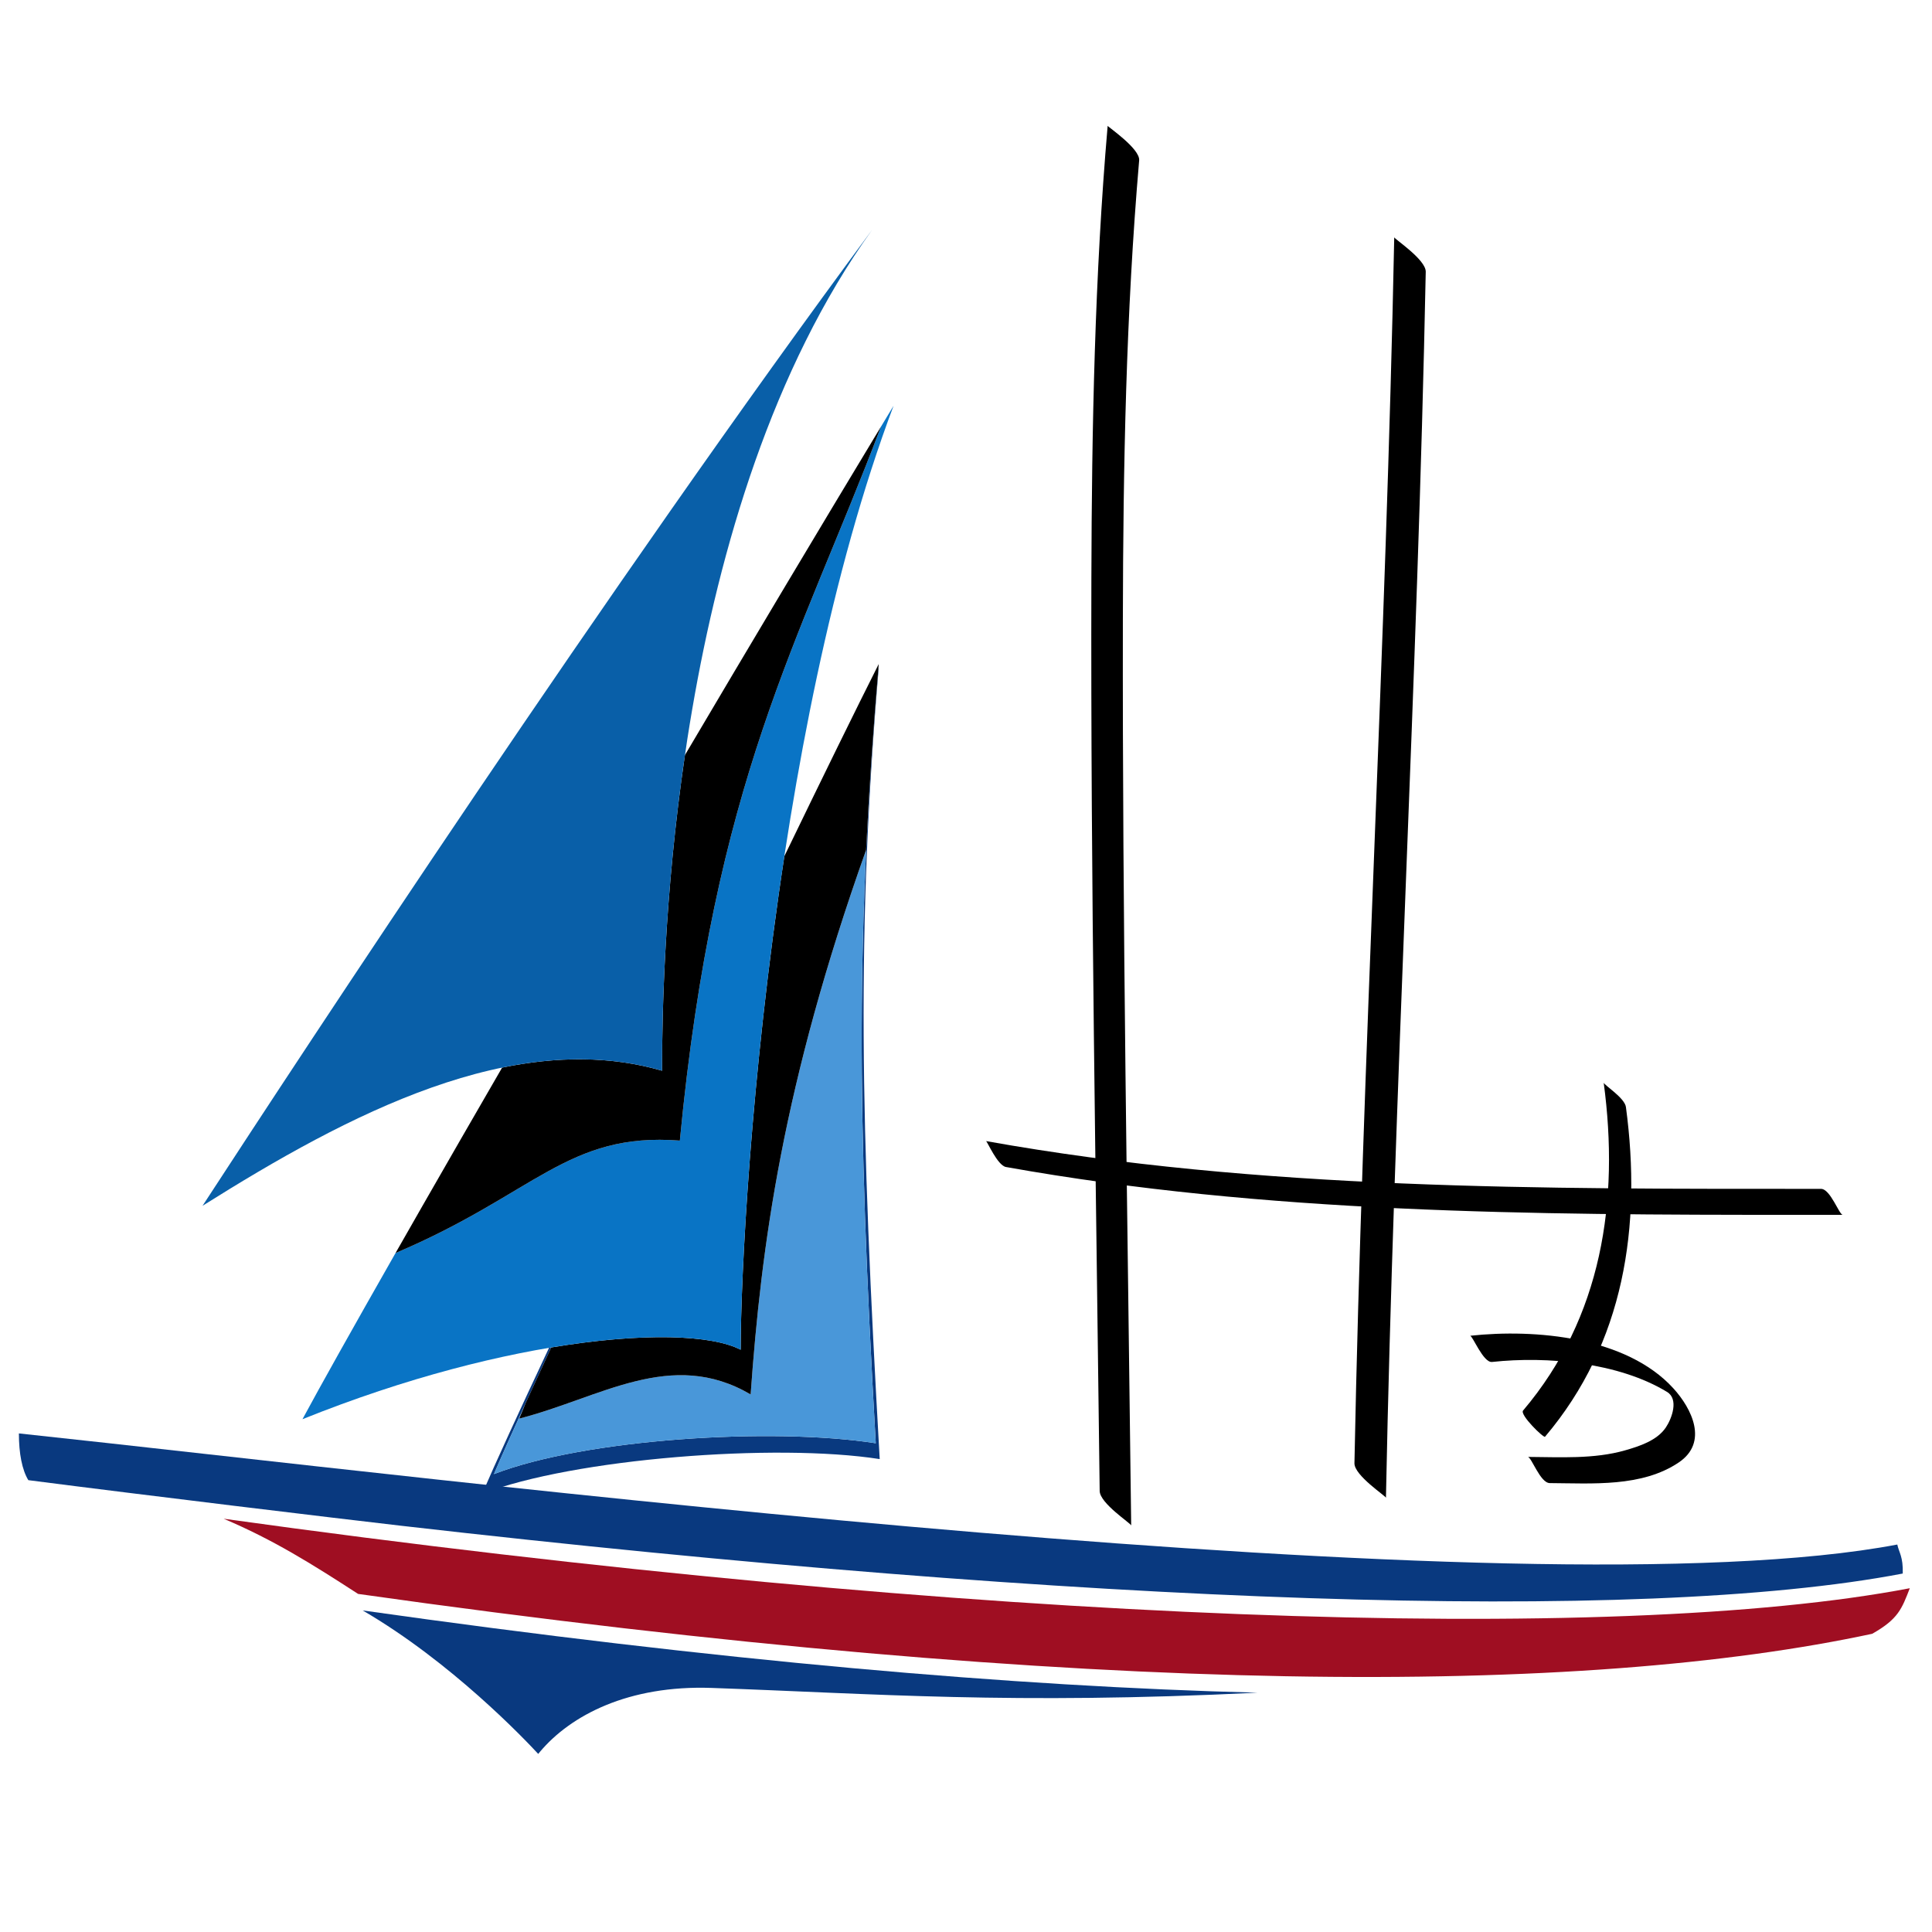
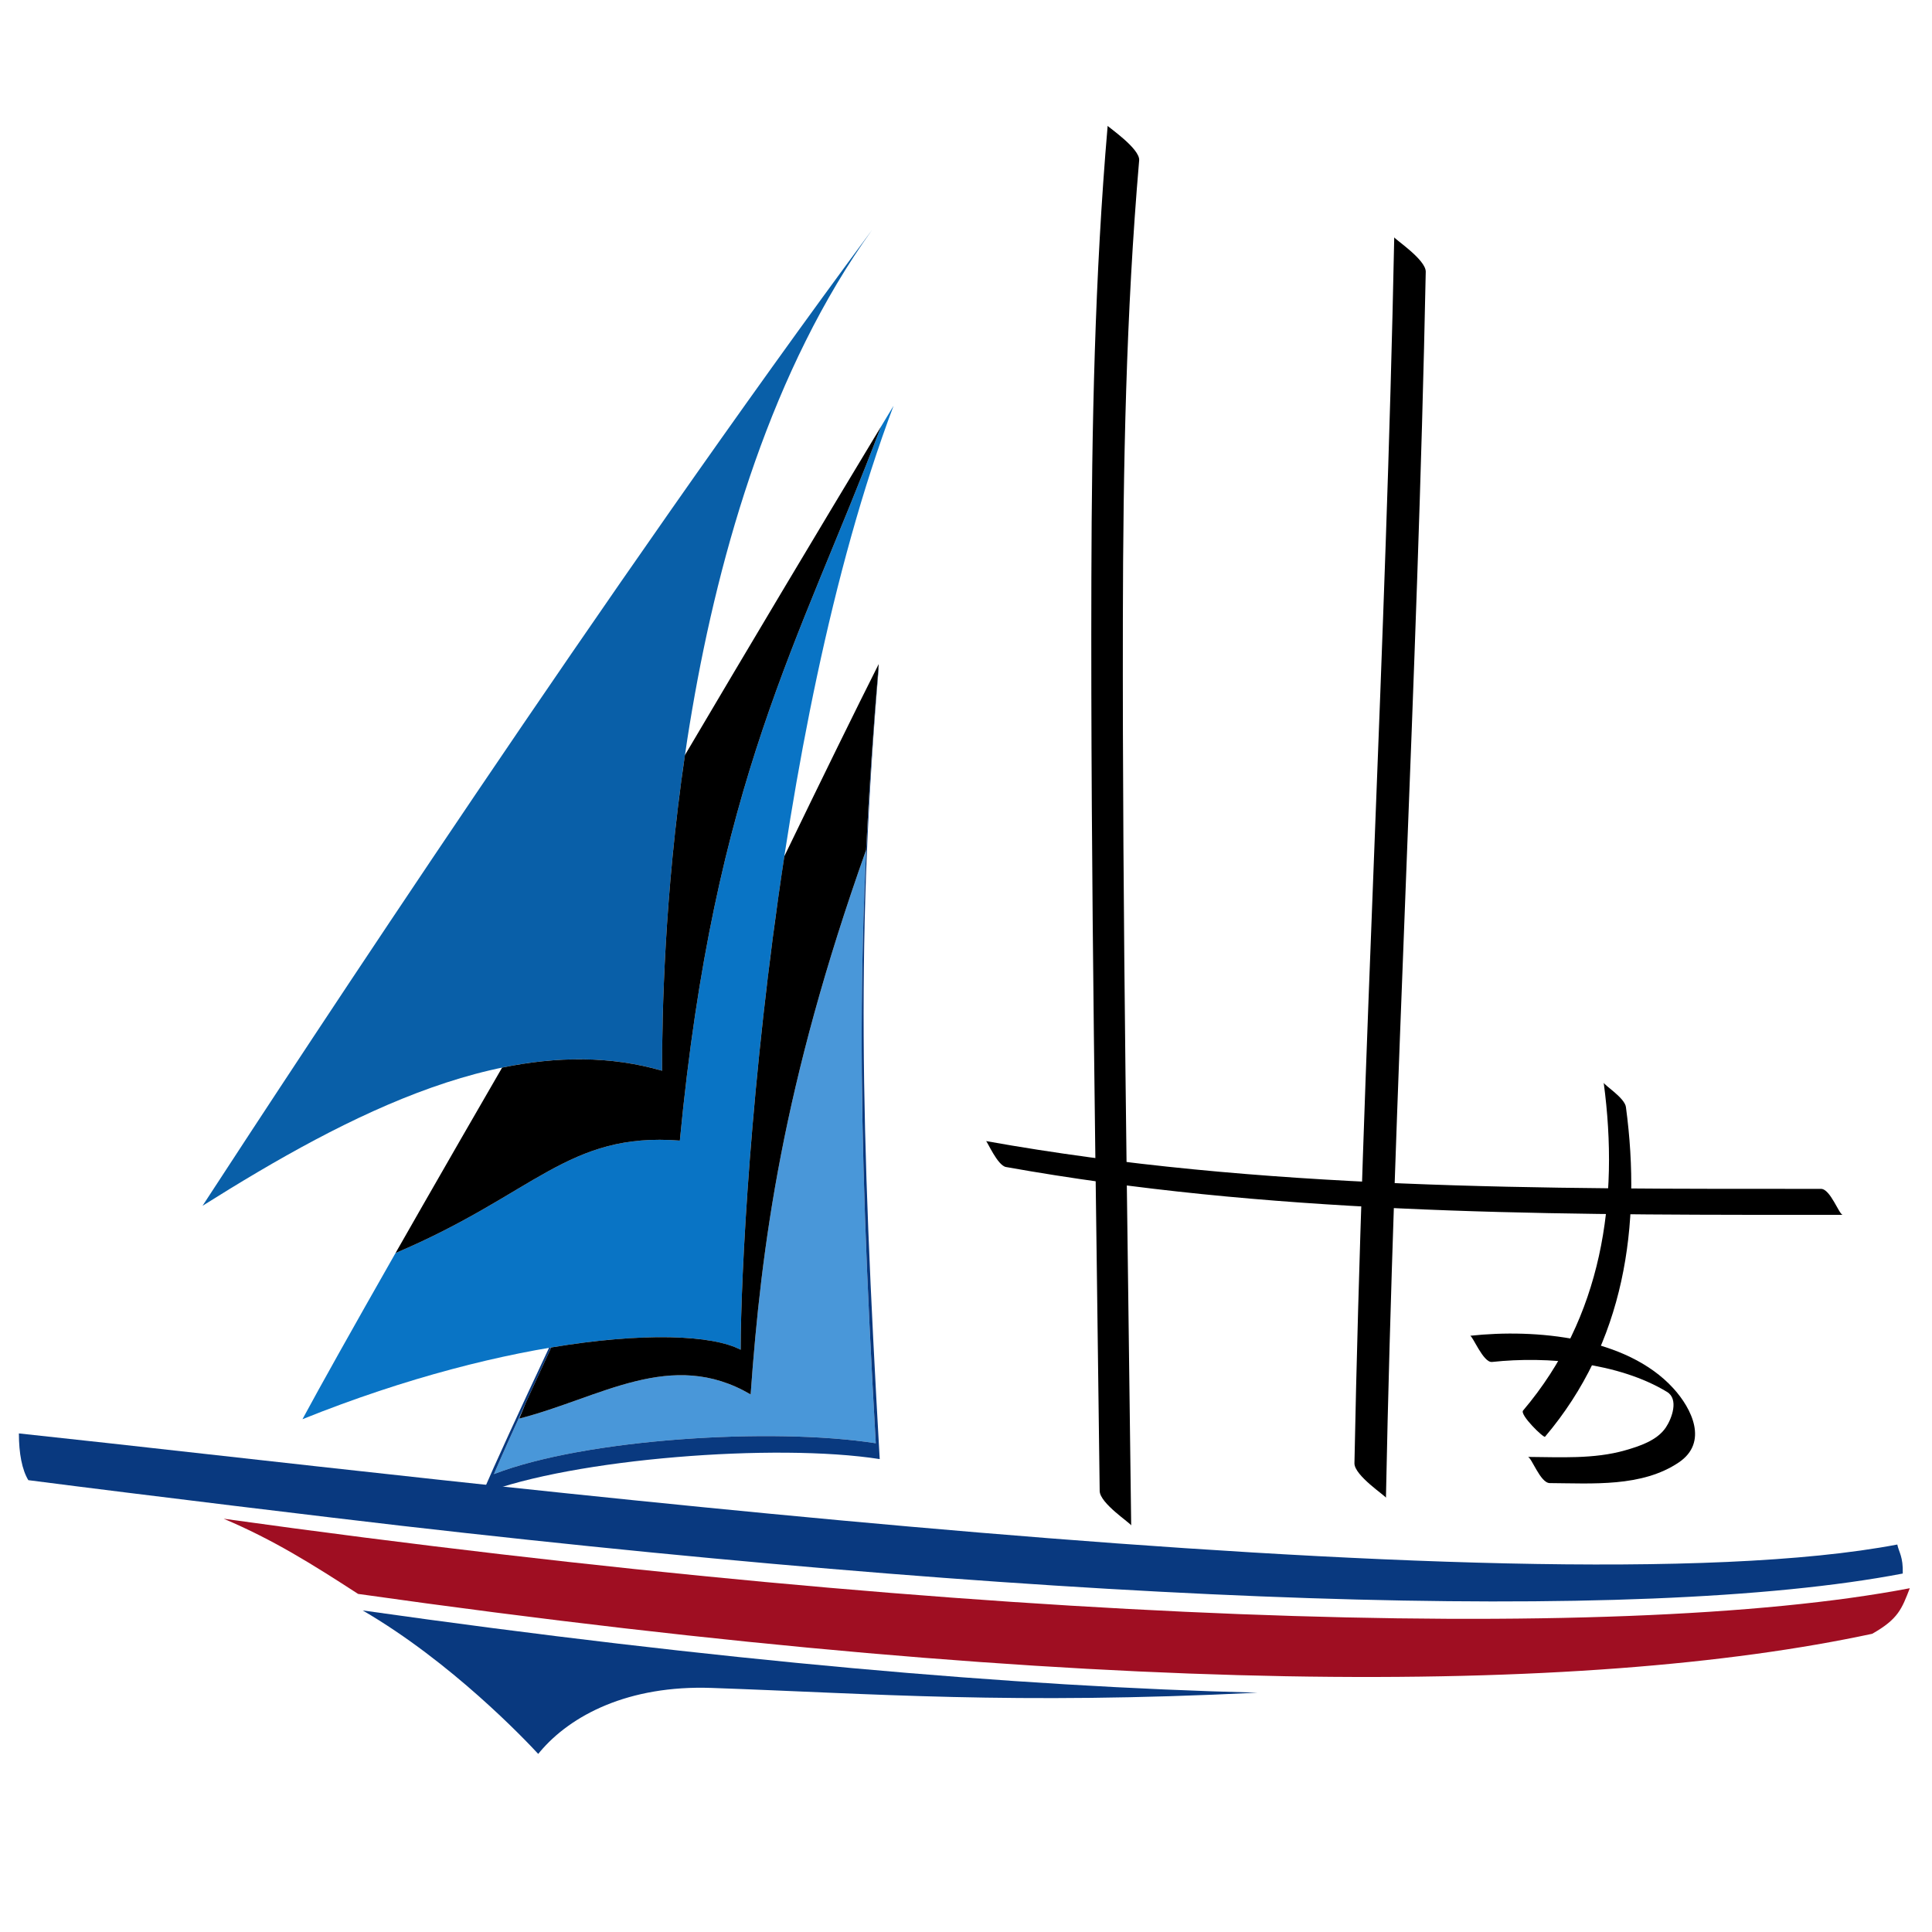
<svg xmlns="http://www.w3.org/2000/svg" version="1.1" width="2864" height="2864">
  <g transform="matrix(1,0,0,-1,28,2600)">
    <path fill="#9f0e22" d="M 2803.1,245.621 C 2366.5,162.035 1424.12,192.449 303.559,348.641 377.477,317.289 434.195,281.641 502.855,237.172 1600.62,81.801 2321.76,86.859 2747.34,178.066 c 38.85,21.957 43.91,37.157 55.76,67.555 l 0,0" />
-     <path fill="#000000" d="m 1134.71,1330.7 c 56.28,116.28 105.94,217.58 139.93,284.98 -33.99,-67.4 -83.65,-168.7 -139.93,-284.98 l 0,0" />
+     <path fill="#4997d9" d="m 750.84,519.199 c -3.262,-8.187 -6.348,-15.597 -9.176,-22.133 120.332,30.688 225.27,104.942 343.086,35.821 15.74,220.496 47.34,458.816 171.17,807.113 4.24,87.85 10.44,177.85 18.72,275.68 -32.94,-389.52 -32.94,-655.742 -4.41,-1155.153 -153.8,24.028 -431.277,6.567 -566.007,-45.722 10.98,25.562 26.933,61.226 46.617,104.394" />
    <path fill="#225aa6" d="M 1264.75,2259.18 C 874.328,1732.13 422.793,1043.55 272.227,812.516 422.793,1043.55 874.328,1732.13 1264.75,2259.18" />
-     <path fill="#09397f" d="M 2792.65,267.379 C 2399.82,192.129 1581.42,221.758 566.953,338.188 468.238,349.551 184.496,383.785 14.004,405.801 4.738,420.977 0,445.41 0,475.102 632.199,407.871 2233.08,205.469 2784.55,310.383 c 2.5,-11.766 8.83,-18.098 8.1,-43.004 l 0,0" />
-     <path fill="#09397f" d="m 785.875,601.973 c 1.082,0.179 2.16,0.367 3.242,0.547 -13.808,-29.848 -26.586,-57.637 -38.09,-82.868 -0.066,-0.148 -0.125,-0.3 -0.187,-0.453 -19.684,-43.168 -35.637,-78.832 -46.617,-104.394 134.73,52.289 412.207,69.75 566.007,45.722 -28.35,496.391 -28.52,762.423 3.82,1148.123 0.2,0.4 0.4,0.78 0.59,1.17 -32.94,-389.51 -27.09,-673.285 1.45,-1172.785 -153.81,24.121 -454.598,0.813 -589.328,-51.48 19.199,44.738 54.55,121.613 99.113,216.418" />
-     <path fill="#4997d9" d="m 750.84,519.199 c -3.262,-8.187 -6.348,-15.597 -9.176,-22.133 120.332,30.688 225.27,104.942 343.086,35.821 15.74,220.496 47.34,458.816 171.17,807.113 4.24,87.85 10.44,177.85 18.72,275.68 -32.94,-389.52 -32.94,-655.742 -4.41,-1155.153 -153.8,24.028 -431.277,6.567 -566.007,-45.722 10.98,25.562 26.933,61.226 46.617,104.394" />
-     <path fill="#000000" d="m 751.027,519.652 c 11.504,25.231 24.282,53.02 38.09,82.868 136.246,22.773 238.443,18.75 280.863,-3.395 0,105.563 14.6,403.905 64.73,731.575 56.28,116.28 105.94,217.58 139.93,284.98 -8.28,-97.83 -14.48,-187.83 -18.72,-275.68 -123.83,-348.297 -155.43,-586.617 -171.17,-807.113 -117.816,69.121 -222.754,-5.133 -343.086,-35.821 2.883,6.661 6.031,14.219 9.363,22.586" />
    <path fill="#0974c5" d="m 558.344,742.5 c 206.461,87.387 255.051,179.547 421.461,166.676 51.215,535.044 176.585,737.284 298.165,1058.394 -99.69,-165.17 -197.96,-330.05 -290.65,-486.98 0.004,0.03 0.016,0.07 0.02,0.1 98.45,166.7 203.2,342.34 309.27,517.76 C 1111.74,1507.86 1069.98,777.684 1069.98,599.125 994.473,638.547 729.516,620.547 420.367,496.168 c 25.957,48.164 73.844,133.75 137.977,246.332 m 157.988,274.88 0.02,0 C 673.578,943.52 633.977,874.75 598.266,812.398 c 35.687,62.329 75.324,131.157 118.066,204.982" />
-     <path fill="#000000" d="M 598.266,812.398 C 584.34,788.078 571.035,764.781 558.344,742.5 l -0.008,-0.004 c 12.691,22.27 26.012,45.594 39.93,69.902" />
-     <path fill="#000000" d="m 598.266,812.398 c -13.926,-24.32 -27.231,-47.617 -39.922,-69.898 12.691,22.281 25.996,45.578 39.922,69.898" />
-     <path fill="#000000" d="m 598.266,812.398 c 35.711,62.352 75.312,131.122 118.086,204.982 80.535,16.61 160.261,17.66 237.082,-4.62 0,80.69 3.144,258.8 33.886,467.83 92.69,156.93 190.96,321.81 290.65,486.98 -121.58,-321.11 -246.95,-523.35 -298.165,-1058.394 -166.41,12.871 -215,-79.289 -421.461,-166.676 12.691,22.281 25.996,45.578 39.922,69.898" />
    <path fill="#095fa8" d="M 1264.75,2259.18 C 968.824,1847.07 953.434,1191.32 953.434,1012.76 733.383,1076.58 489.125,948.957 272.227,812.516 422.793,1043.55 874.328,1732.13 1264.75,2259.18" />
-     <path fill="#000000" d="m 2349.314,995.093 c 23.53,-175.157 -2.57,-348.141 -119.51,-486.091 -5.29,-6.23 30.59,-41.129 32.55,-38.808 117.67,138.789 143.55,312.808 119.91,488.769 -1.84,13.65 -32.47,32.56 -32.95,36.13 l 0,0" />
-     <path fill="#000000" d="m 2183.804,581.038 c 81.89,8.914 187.92,-0.903 259.48,-44.454 17.5,-10.648 7.29,-39.007 -1.8,-52.621 -12.96,-19.382 -39.23,-27.879 -60.32,-33.925 -46.29,-13.274 -96.78,-10.043 -144.37,-9.77 5.51,-0.031 18.38,-38.73 32.56,-38.809 63.07,-0.371 136.58,-6.293 191.35,30.684 43.97,29.695 19.37,79.668 -8.19,109.859 -69.45,76.102 -203.94,88.442 -301.27,77.848 3.72,0.402 19.45,-40.242 32.56,-38.812 l 0,0" />
-     <path fill="#000000" d="m 1613.99,2413.49 c -19.2,-223.06 -23.53,-446.81 -24.13,-670.6 -1.22,-451.02 6.97,-902.109 12.31,-1353.081 0.22,-18.497 46.67,-48.219 46.7,-51.2 -5.3,447.899 -13.15,895.891 -12.33,1343.841 0.41,226.85 4.69,453.72 24.15,679.84 1.5,17.41 -46.81,49.96 -46.7,51.2 l 0,0" />
-     <path fill="#000000" d="m 2038.82,2248.28 c -12.15,-606.03 -47.11,-1211.34 -58.99,-1817.374 -0.36,-18.183 46.75,-48.773 46.7,-51.199 11.89,606.035 46.85,1211.343 58.99,1817.363 0.37,18.18 -46.75,48.79 -46.7,51.21 l 0,0" />
-     <path fill="#000000" d="m 1463.29,870.023 c -12.69,2.25 -27.72,38.071 -29.61,38.434 407.78,-72.992 824.93,-70.828 1237.76,-70.828 14.04,0 26.92,-38.524 32.31,-38.524 -23.1,0 -46.17,-0.007 -69.3,-0.007 -390.98,0 -785.38,1.925 -1171.16,70.925" />
-     <path fill="#09397f" d="m 769.867,0 c 0.821,1.016 1.688,2.121 2.567,3.125 45.586,54.125 131.164,99.047 254.516,94.684 240.49,-8.438 443.31,-25.039 809.32,-7.055 -360,9.145 -798.36,47.129 -1326.653,121.93 C 640.898,136.34 750.098,21.391 769.867,0 l 0,0" />
+     <g fill="#09397f">
+       <path d="M 2792.65,267.379 C 2399.82,192.129 1581.42,221.758 566.953,338.188 468.238,349.551 184.496,383.785 14.004,405.801 4.738,420.977 0,445.41 0,475.102 632.199,407.871 2233.08,205.469 2784.55,310.383 c 2.5,-11.766 8.83,-18.098 8.1,-43.004 l 0,0" />
+       <path d="m 785.875,601.973 c 1.082,0.179 2.16,0.367 3.242,0.547 -13.808,-29.848 -26.586,-57.637 -38.09,-82.868 -0.066,-0.148 -0.125,-0.3 -0.187,-0.453 -19.684,-43.168 -35.637,-78.832 -46.617,-104.394 134.73,52.289 412.207,69.75 566.007,45.722 -28.35,496.391 -28.52,762.423 3.82,1148.123 0.2,0.4 0.4,0.78 0.59,1.17 -32.94,-389.51 -27.09,-673.285 1.45,-1172.785 -153.81,24.121 -454.598,0.813 -589.328,-51.48 19.199,44.738 54.55,121.613 99.113,216.418" />
+       <path d="m 769.867,0 c 0.821,1.016 1.688,2.121 2.567,3.125 45.586,54.125 131.164,99.047 254.516,94.684 240.49,-8.438 443.31,-25.039 809.32,-7.055 -360,9.145 -798.36,47.129 -1326.653,121.93 C 640.898,136.34 750.098,21.391 769.867,0 l 0,0" />
+     </g>
+     <path d="m 1134.71,1330.7 c 56.28,116.28 105.94,217.58 139.93,284.98 -33.99,-67.4 -83.65,-168.7 -139.93,-284.98 l 0,0" />
+     <path d="m 751.027,519.652 c 11.504,25.231 24.282,53.02 38.09,82.868 136.246,22.773 238.443,18.75 280.863,-3.395 0,105.563 14.6,403.905 64.73,731.575 56.28,116.28 105.94,217.58 139.93,284.98 -8.28,-97.83 -14.48,-187.83 -18.72,-275.68 -123.83,-348.297 -155.43,-586.617 -171.17,-807.113 -117.816,69.121 -222.754,-5.133 -343.086,-35.821 2.883,6.661 6.031,14.219 9.363,22.586" />
+     <path d="M 598.266,812.398 C 584.34,788.078 571.035,764.781 558.344,742.5 l -0.008,-0.004 c 12.691,22.27 26.012,45.594 39.93,69.902" />
+     <path d="m 598.266,812.398 c -13.926,-24.32 -27.231,-47.617 -39.922,-69.898 12.691,22.281 25.996,45.578 39.922,69.898" />
+     <path d="m 598.266,812.398 c 35.711,62.352 75.312,131.122 118.086,204.982 80.535,16.61 160.261,17.66 237.082,-4.62 0,80.69 3.144,258.8 33.886,467.83 92.69,156.93 190.96,321.81 290.65,486.98 -121.58,-321.11 -246.95,-523.35 -298.165,-1058.394 -166.41,12.871 -215,-79.289 -421.461,-166.676 12.691,22.281 25.996,45.578 39.922,69.898" />
+     <path d="m 2349.314,995.093 c 23.53,-175.157 -2.57,-348.141 -119.51,-486.091 -5.29,-6.23 30.59,-41.129 32.55,-38.808 117.67,138.789 143.55,312.808 119.91,488.769 -1.84,13.65 -32.47,32.56 -32.95,36.13 l 0,0" />
+     <path d="m 2183.804,581.038 c 81.89,8.914 187.92,-0.903 259.48,-44.454 17.5,-10.648 7.29,-39.007 -1.8,-52.621 -12.96,-19.382 -39.23,-27.879 -60.32,-33.925 -46.29,-13.274 -96.78,-10.043 -144.37,-9.77 5.51,-0.031 18.38,-38.73 32.56,-38.809 63.07,-0.371 136.58,-6.293 191.35,30.684 43.97,29.695 19.37,79.668 -8.19,109.859 -69.45,76.102 -203.94,88.442 -301.27,77.848 3.72,0.402 19.45,-40.242 32.56,-38.812 l 0,0" />
+     <path d="m 1613.99,2413.49 c -19.2,-223.06 -23.53,-446.81 -24.13,-670.6 -1.22,-451.02 6.97,-902.109 12.31,-1353.081 0.22,-18.497 46.67,-48.219 46.7,-51.2 -5.3,447.899 -13.15,895.891 -12.33,1343.841 0.41,226.85 4.69,453.72 24.15,679.84 1.5,17.41 -46.81,49.96 -46.7,51.2 l 0,0" />
+     <path d="m 2038.82,2248.28 c -12.15,-606.03 -47.11,-1211.34 -58.99,-1817.374 -0.36,-18.183 46.75,-48.773 46.7,-51.199 11.89,606.035 46.85,1211.343 58.99,1817.363 0.37,18.18 -46.75,48.79 -46.7,51.21 l 0,0" />
+     <path d="m 1463.29,870.023 c -12.69,2.25 -27.72,38.071 -29.61,38.434 407.78,-72.992 824.93,-70.828 1237.76,-70.828 14.04,0 26.92,-38.524 32.31,-38.524 -23.1,0 -46.17,-0.007 -69.3,-0.007 -390.98,0 -785.38,1.925 -1171.16,70.925" />
  </g>
</svg>
